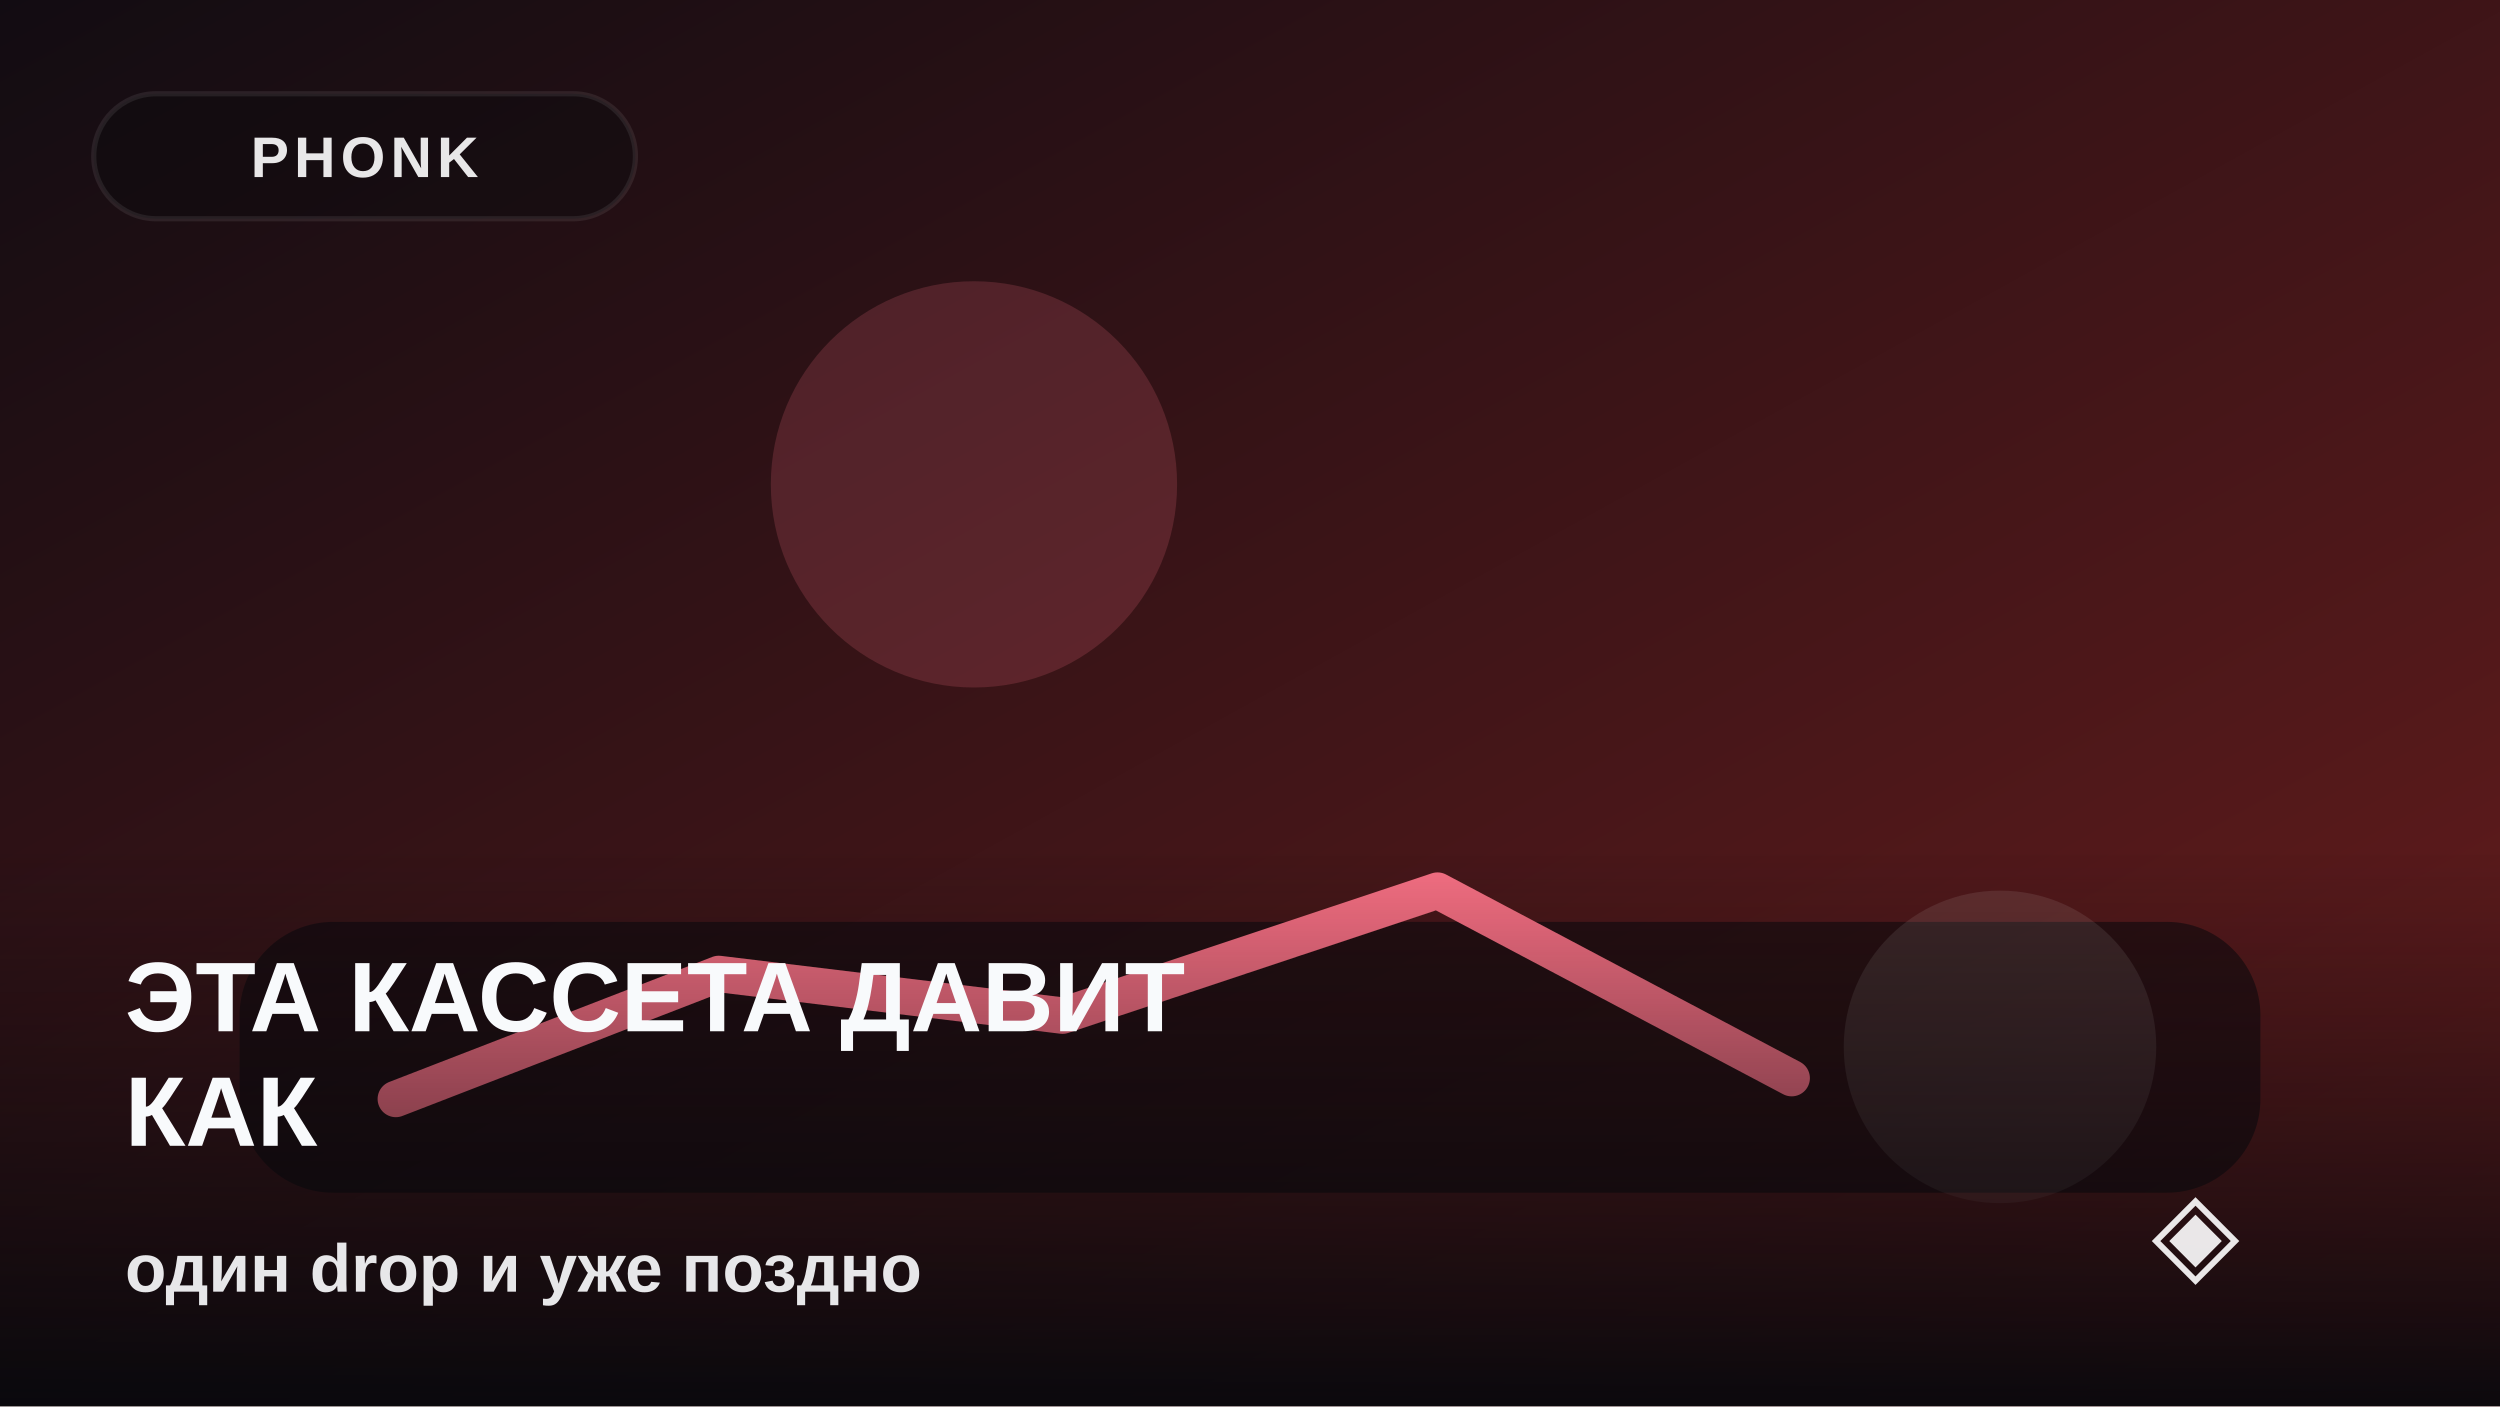
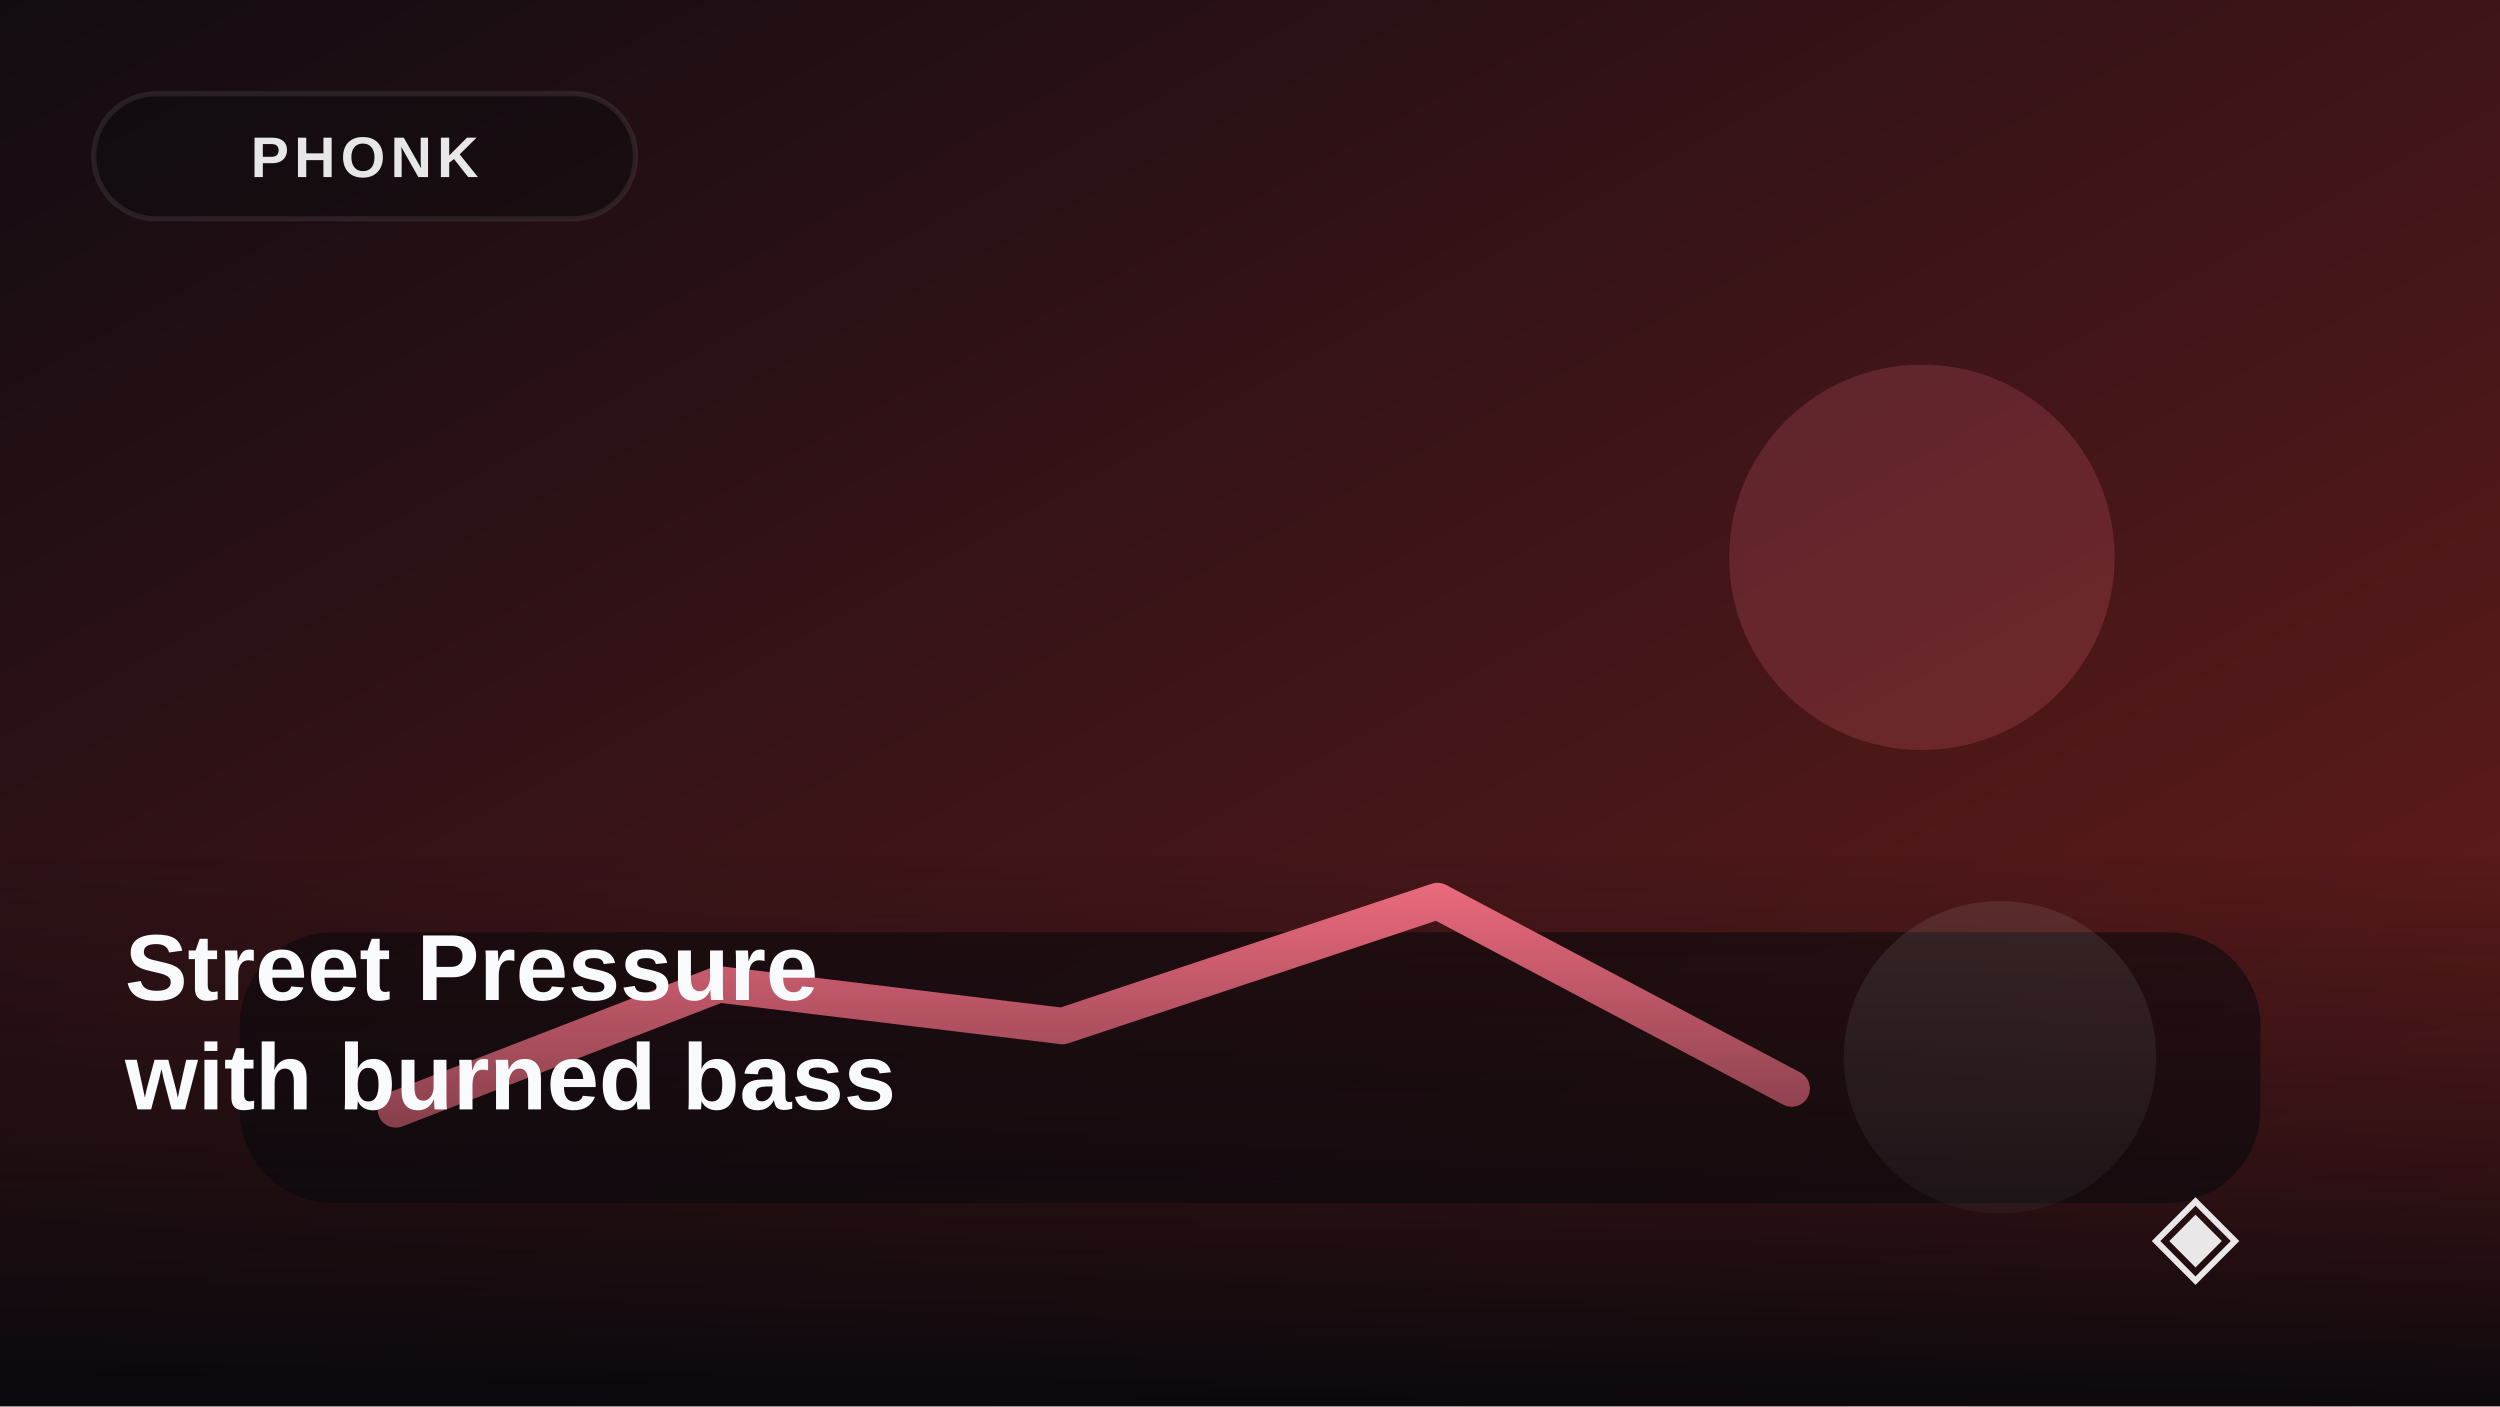
<svg xmlns="http://www.w3.org/2000/svg" viewBox="0 0 480 270" preserveAspectRatio="xMidYMid slice">
  <defs>
    <linearGradient id="bg-37" x1="0" y1="0" x2="1" y2="1">
      <stop offset="0%" stop-color="#120c12" />
      <stop offset="100%" stop-color="#6b1d1d" />
    </linearGradient>
    <linearGradient id="panel-37" x1="0" y1="1" x2="0" y2="0">
      <stop offset="0%" stop-color="rgba(6,8,12,0.94)" />
      <stop offset="100%" stop-color="rgba(6,8,12,0.02)" />
    </linearGradient>
  </defs>
  <rect width="480" height="270" fill="url(#bg-37)" />
-   <circle cx="187" cy="93" r="39" fill="#fb7185" opacity="0.18" />
-   <rect x="46" y="177" width="388" height="52" rx="18" fill="rgba(8,8,12,0.56)" />
-   <path d="M76 211L138 187L204 195L276 171L344 207" fill="none" stroke="#fb7185" stroke-width="7" stroke-linecap="round" stroke-linejoin="round" />
-   <circle cx="384" cy="201" r="30" fill="rgba(255,255,255,0.1)" />
+   <circle cx="369" cy="107" r="37" fill="#fb7185" opacity="0.18" />
+   <rect x="46" y="179" width="388" height="52" rx="18" fill="rgba(8,8,12,0.56)" />
+   <path d="M76 213L138 189L204 197L276 173L344 209" fill="none" stroke="#fb7185" stroke-width="7" stroke-linecap="round" stroke-linejoin="round" />
+   <circle cx="384" cy="203" r="30" fill="rgba(255,255,255,0.1)" />
  <rect y="164" width="480" height="106" fill="url(#panel-37)" />
  <rect x="18" y="18" width="104" height="24" rx="12" fill="rgba(10,10,12,0.42)" stroke="rgba(255,255,255,0.08)" />
  <text x="70" y="34" fill="rgba(255,255,255,0.9)" font-family="Arial, sans-serif" font-size="11" font-weight="700" text-anchor="middle" letter-spacing="1">PHONK</text>
-   <text x="24" y="198" fill="#f8fafc" fill-opacity="1" font-family="Arial, sans-serif" font-size="19" font-weight="800">
-     <tspan x="24" dy="0">ЭТА КАССЕТА ДАВИТ</tspan>
-     <tspan x="24" dy="22">КАК</tspan>
-   </text>
-   <text x="24" y="248" fill="rgba(248,250,252,0.92)" fill-opacity="1" font-family="Arial, sans-serif" font-size="13" font-weight="600">
-     <tspan x="24" dy="0">один drop и уже поздно</tspan>
+   <text x="24" y="192" fill="#f8fafc" fill-opacity="1" font-family="Arial, sans-serif" font-size="18" font-weight="800">
+     <tspan x="24" dy="0">Street Pressure</tspan>
+     <tspan x="24" dy="21">with burned bass</tspan>
  </text>
  <text x="430" y="244" fill="rgba(255,255,255,0.9)" font-family="Arial, sans-serif" font-size="22" text-anchor="end">◈</text>
</svg>
